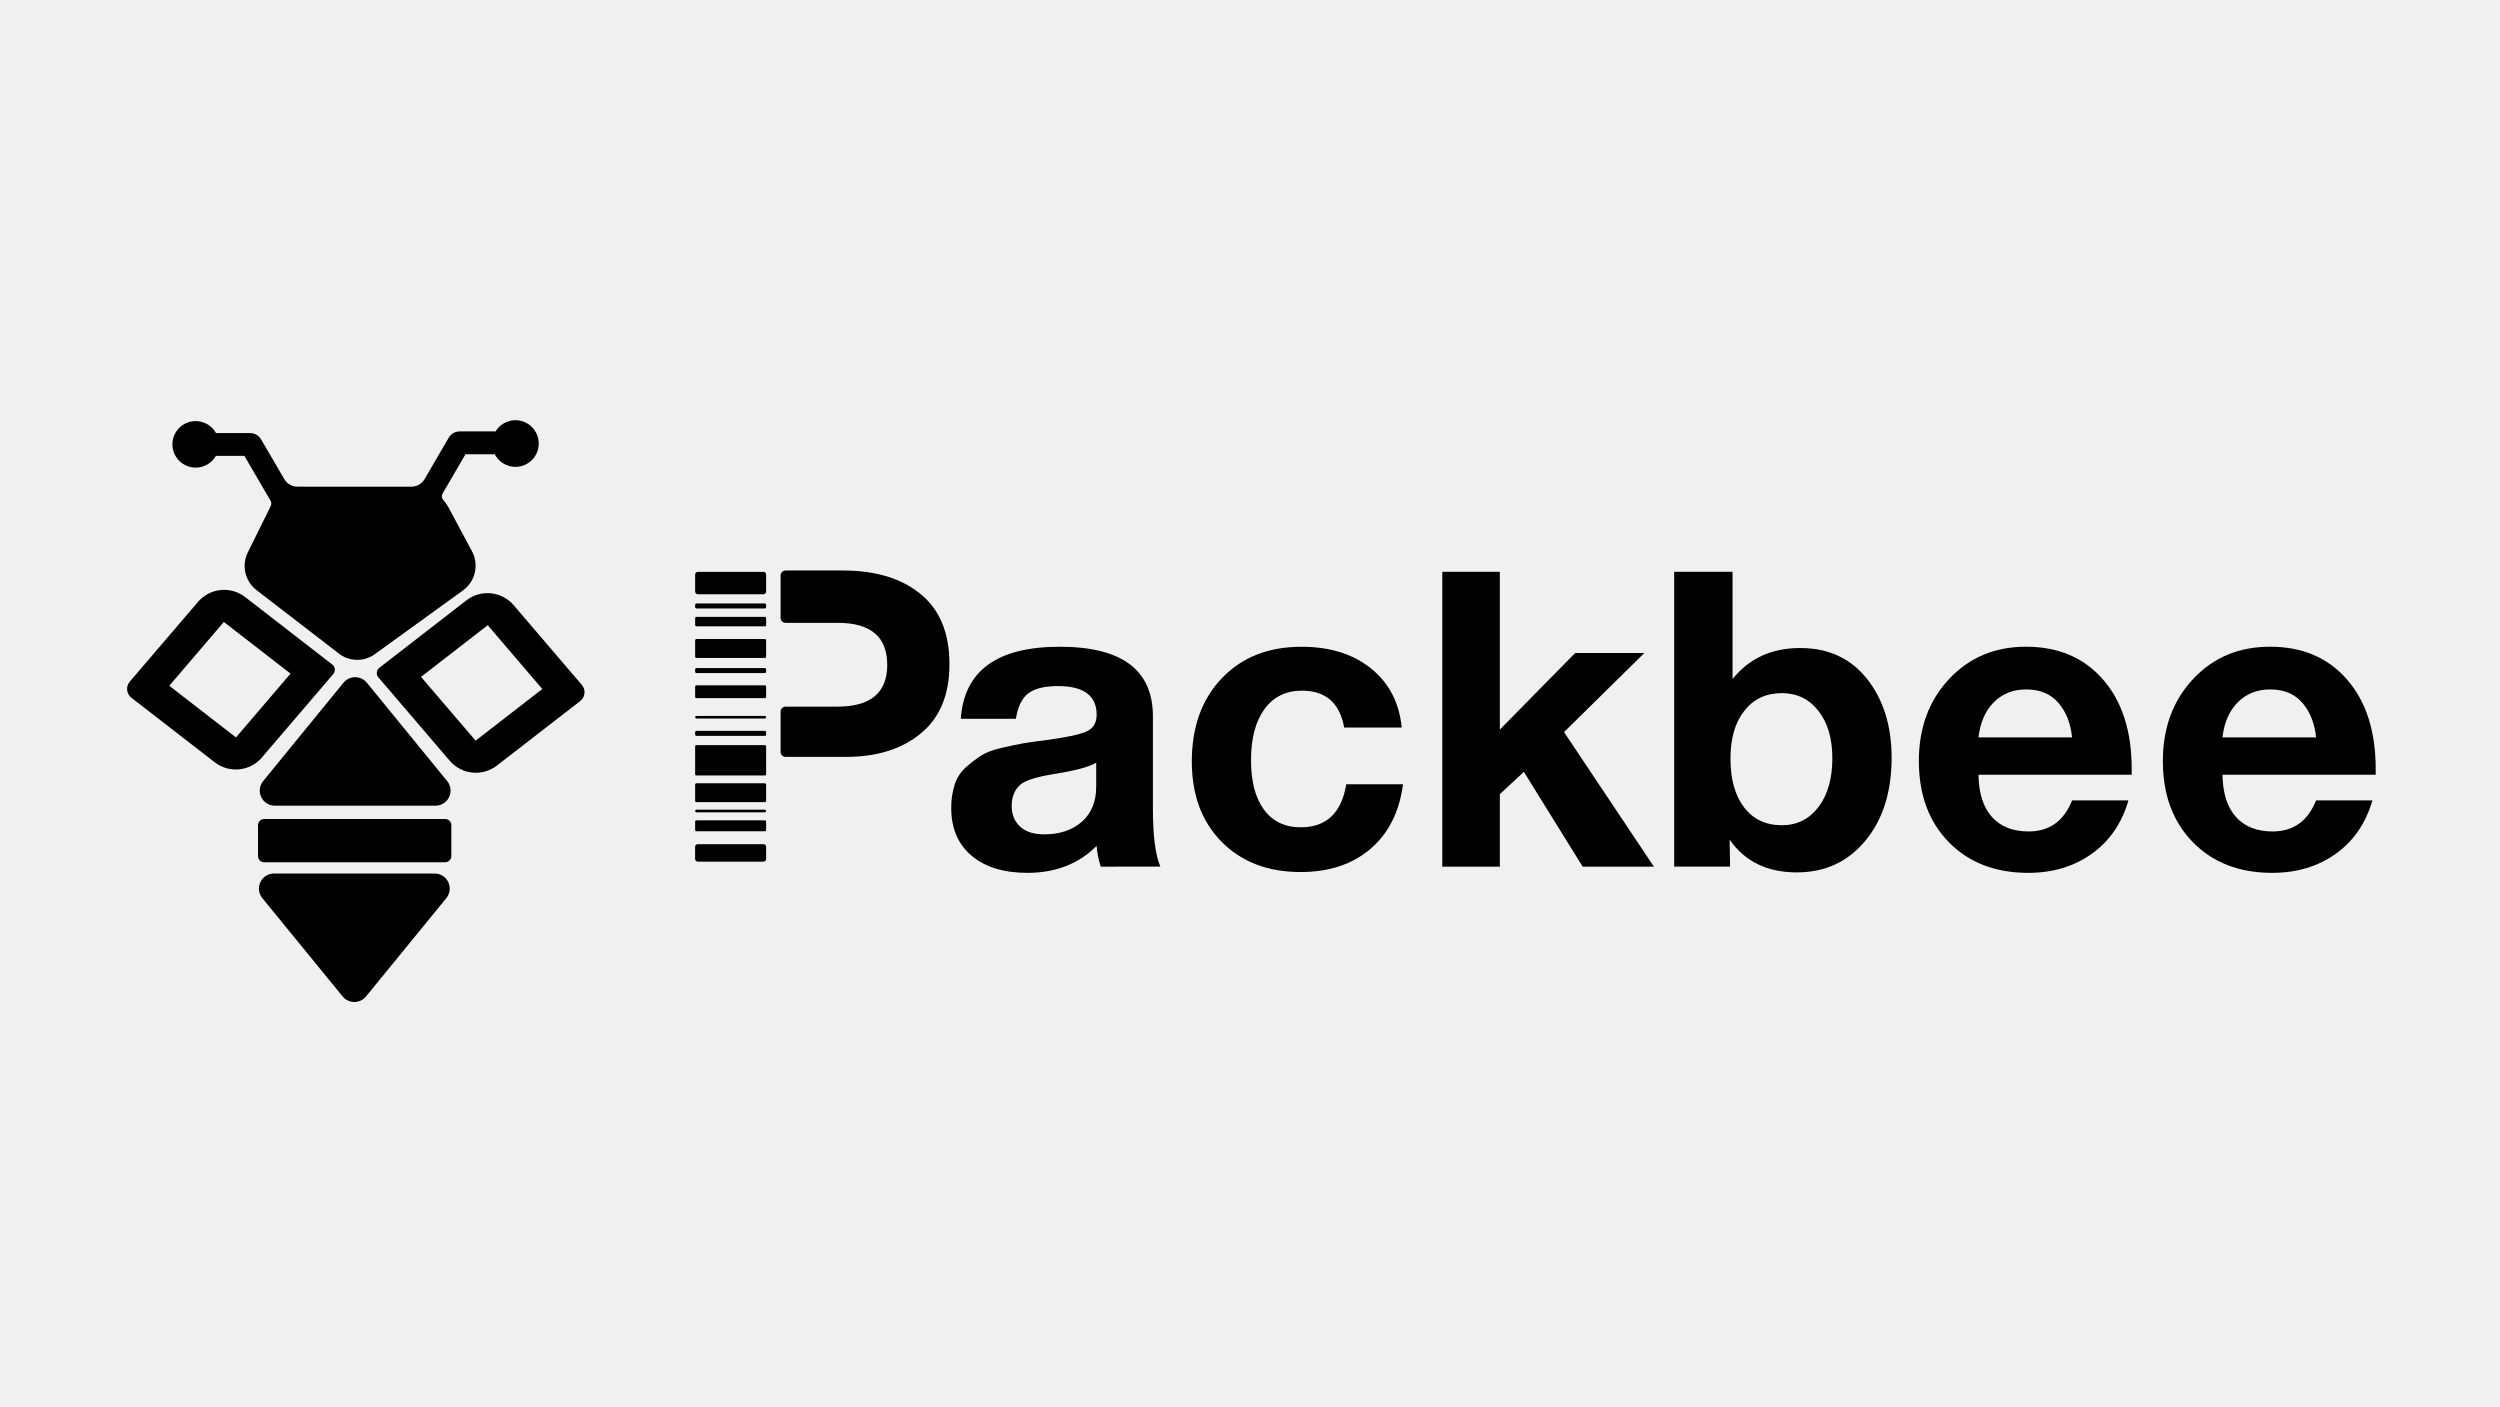
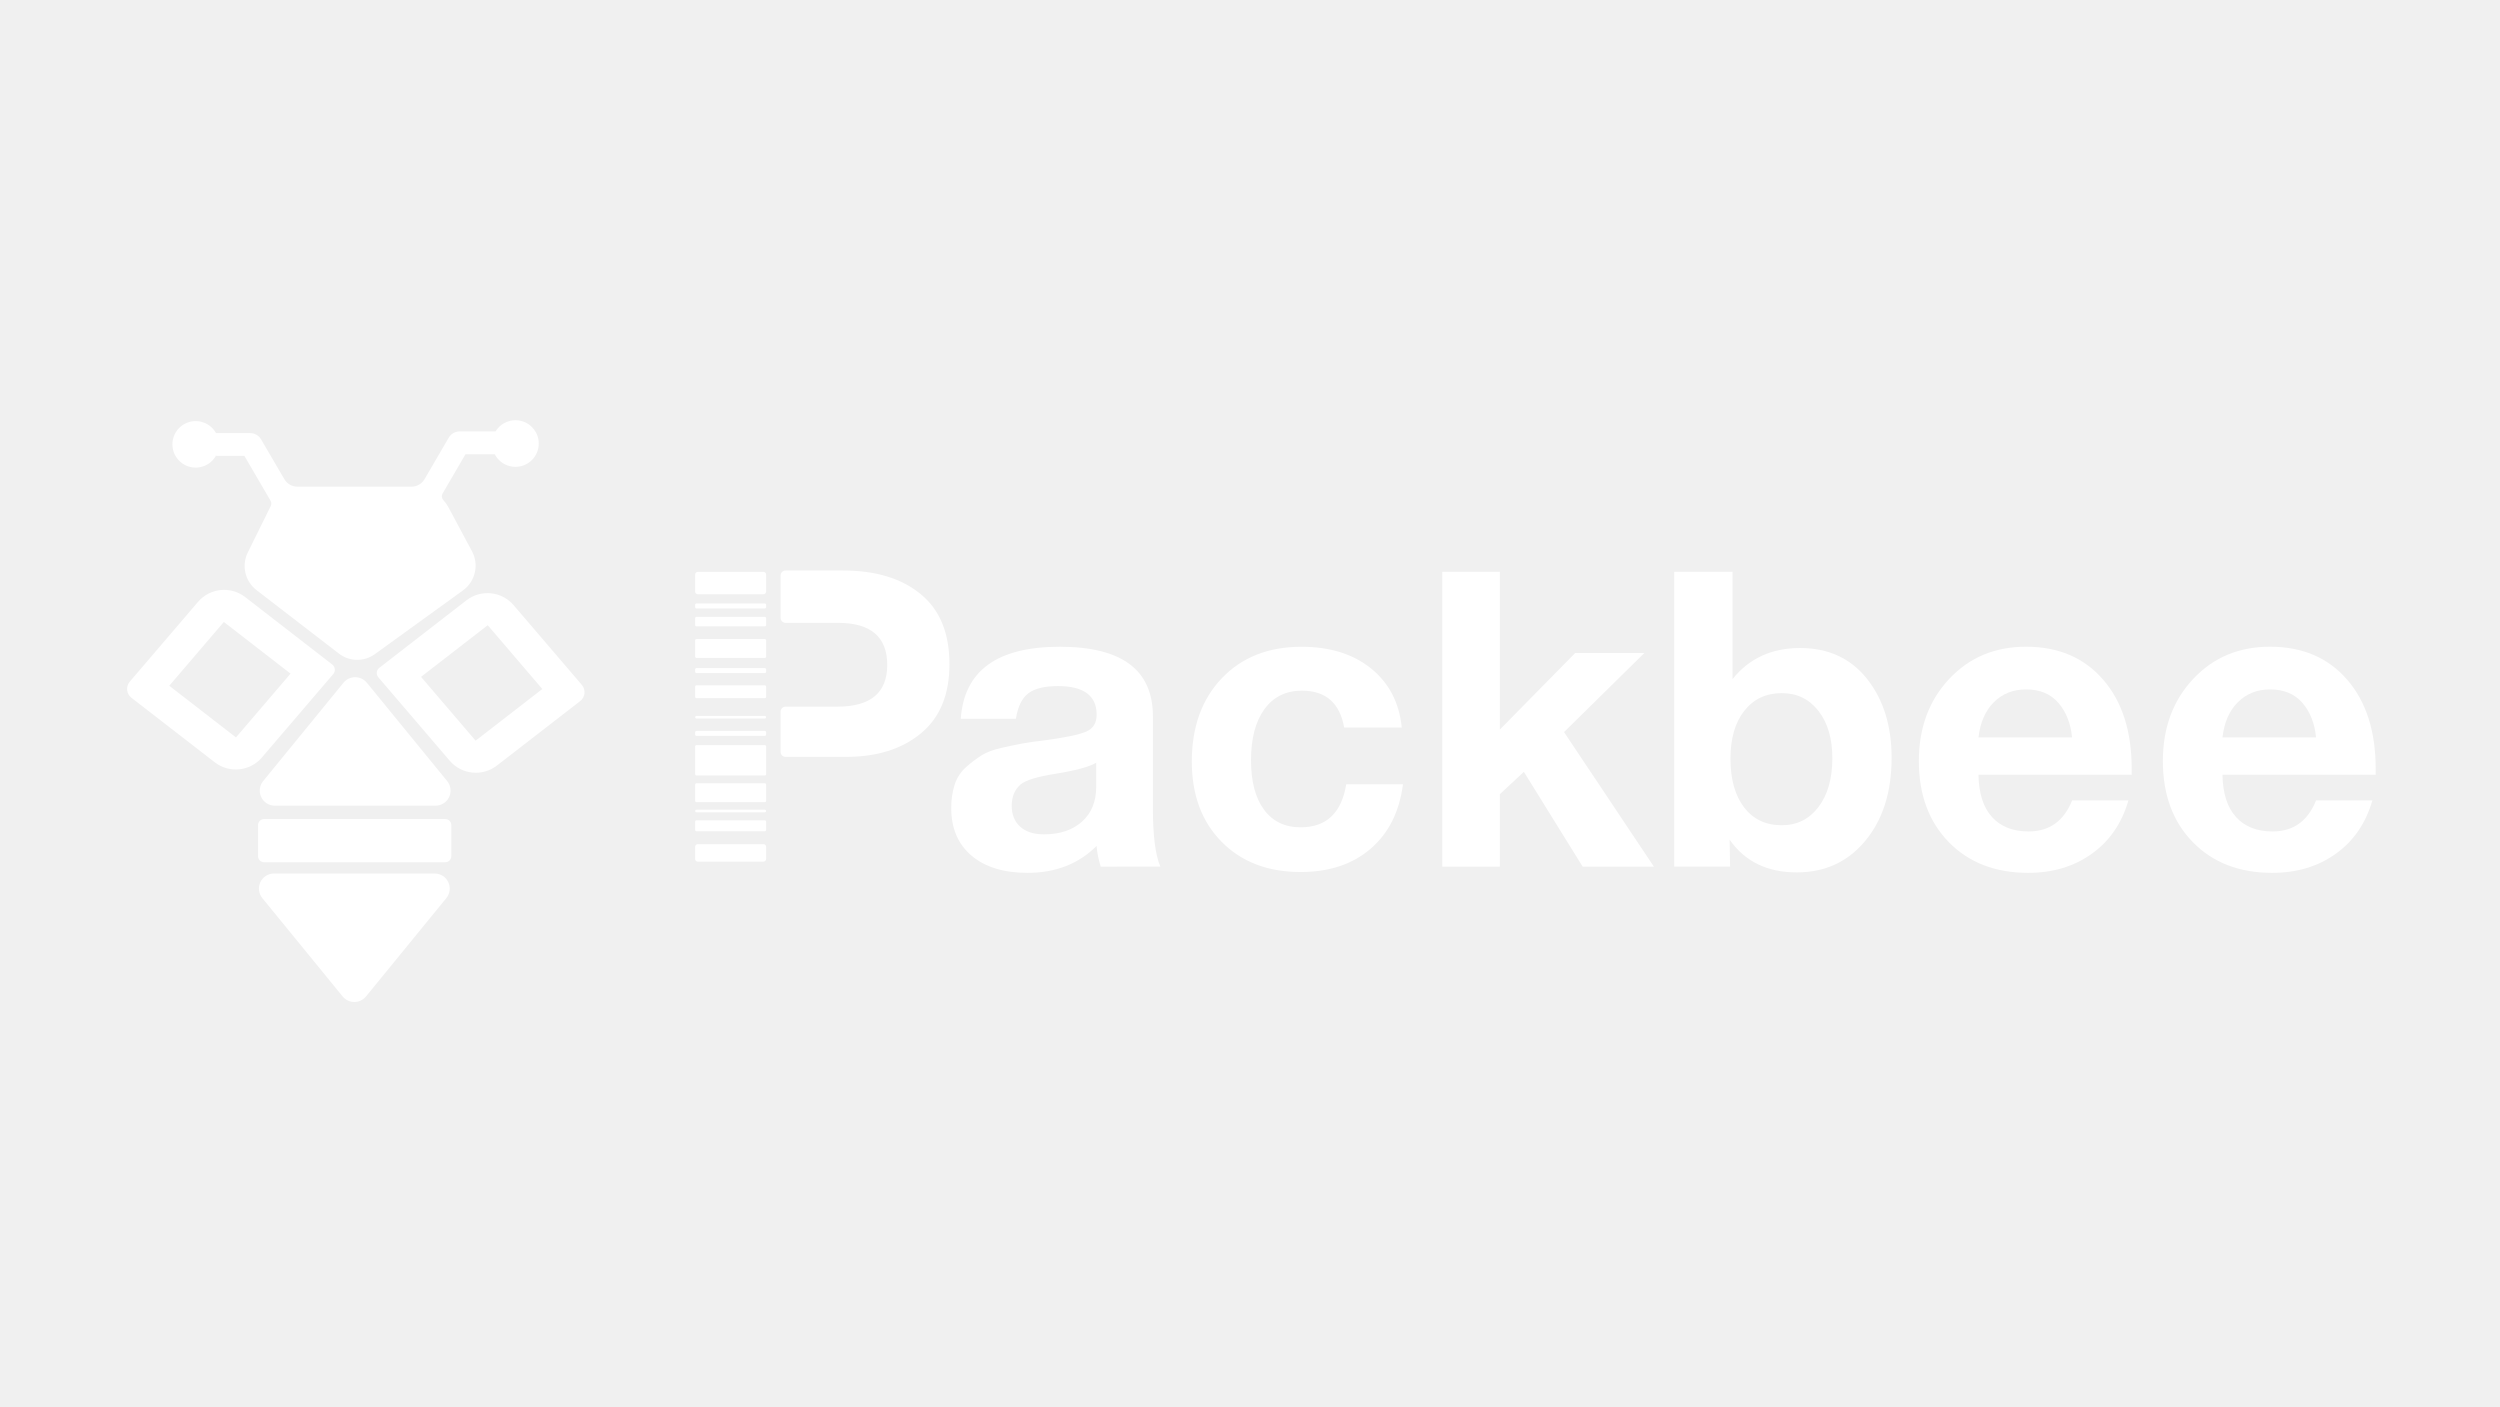
- <svg xmlns="http://www.w3.org/2000/svg" id="Ebene_1" data-name="Ebene 1" viewBox="0 0 1920 1080">
+ <svg xmlns="http://www.w3.org/2000/svg" id="Ebene_1" data-name="Ebene 1" viewBox="0 0 1920 1080" fill="white">
  <path d="M201.13,581.74l41.92-49,12.89-15.06a5.08,5.08,0,0,0-.75-7.31l-66.9-51.82a26.4,26.4,0,0,0-36.23,3.71h0l-41.92,49L99.67,523.49a8.61,8.61,0,0,0,1.27,12.41l64,49.55a26.41,26.41,0,0,0,36.23-3.71ZM130,526.66l41.91-49,51.22,39.68-41.91,49Z" />
  <path d="M345.38,584.23a26.4,26.4,0,0,0,36.24,3.71l64-49.54A8.62,8.62,0,0,0,446.85,526l-10.47-12.24-41.92-49h0a26.42,26.42,0,0,0-36.24-3.71l-66.89,51.82a5.08,5.08,0,0,0-.75,7.32l12.89,15.06,41.91,49Zm19.89-15.4-41.92-49,51.23-39.67,41.91,49Z" />
  <path d="M263.79,524.35,202.1,599.87a11.57,11.57,0,0,0,9,18.89H334.43a11.57,11.57,0,0,0,9-18.89l-61.68-75.52A11.58,11.58,0,0,0,263.79,524.35Z" />
  <path d="M263.14,765.27l-61.68-75.52a11.57,11.57,0,0,1,9-18.89H333.78a11.57,11.57,0,0,1,9,18.89l-61.68,75.52A11.58,11.58,0,0,1,263.14,765.27Z" />
  <rect x="198.17" y="629" width="148.45" height="33.21" rx="4.7" />
  <path d="M166.13,349.47c-.11.21-.22.41-.34.61h-.66c.1-.2.2-.4.29-.61Z" />
  <path d="M166.13,349.47c-.11.21-.22.41-.34.61h-.66c.1-.2.2-.4.29-.61Z" />
  <path d="M413.75,340.64A17.87,17.87,0,0,1,380,348.87H357.49L339.92,379a4.25,4.25,0,0,0,.51,5,26.83,26.83,0,0,1,3.95,5.55l18.13,33.86a23.42,23.42,0,0,1-6.92,30l-67.75,49a23,23,0,0,1-27.51-.42L197,453.21a23.43,23.43,0,0,1-6.69-28.94l17.6-35.59a0,0,0,0,1,0,0,4.35,4.35,0,0,0-.11-4.1l-20.11-34.47H165.79c.12-.2.23-.4.34-.61h-.71c-.09.21-.19.41-.29.61h.66a17.86,17.86,0,1,1-.24-18.1c.12.2.24.4.34.6h26.22a9.75,9.75,0,0,1,8.41,4.84L218.38,368a11.67,11.67,0,0,0,10.08,5.78H316A11.65,11.65,0,0,0,326.05,368l18.57-31.84a9.75,9.75,0,0,1,8.42-4.83H380.6a17.87,17.87,0,0,1,33.15,9.27Z" />
  <line x1="275.97" y1="485.61" x2="275.54" y2="485.27" />
  <line x1="275.54" y1="485.27" x2="275.1" y2="485.61" />
  <path d="M845.36,665.58a70.39,70.39,0,0,1-3.18-15.9q-20.67,20.67-53.1,20.67-27.35,0-42.93-13.2t-15.59-36.4a57.08,57.08,0,0,1,2.71-18.45,30.41,30.41,0,0,1,8.9-13.36,95.39,95.39,0,0,1,11.77-8.9q5.56-3.49,15.42-5.72t15.9-3.34q6-1.11,16.85-2.39,23.85-3.18,32-6.68t8.11-13q0-21.95-29.58-22-15.58,0-22.9,5.57t-9.54,19.56H737.88q3.81-55.33,76-55.34,71.55,0,71.55,53.43v70.91q0,31.17,5.73,44.52Zm-35.3-71.23q-20,3.18-26.07,7.95-7,6-7,16.54,0,10.17,6.52,16.06t18.29,5.88q18.12,0,29.09-9.7t11-26.87V585.77Q833.91,590.53,810.06,594.35Z" />
  <path d="M1052.53,651.91q-20.83,17.8-53.59,17.81-37.83,0-60.73-23.22t-22.9-61.69q0-39.75,23.05-63.92t61.22-24.17q32.76,0,53.42,16.7t23.54,45.31h-44.21q-5.08-28.29-32.43-28.3-18.45,0-28.78,14.15t-10.34,39.28q0,24.48,10,38t28.14,13.51q29.58,0,35-33.07h43.57Q1073.37,634.1,1052.53,651.91Z" />
  <path d="M1201.18,562.23l69,103.35h-54.7l-45.15-72.82-18.45,17.17v55.65h-44.2V439.16h44.2V560.32l57.88-58.83h53.11Z" />
  <path d="M1330.6,521.53q19.08-23.85,51.83-23.85T1434,521.53q18.77,23.85,18.76,60.42,0,39.43-20.19,63.76T1379.89,670q-34,0-51.52-25.12l.32,20.67h-42.93V439.16h44.84Zm9.06,24.33Q1329,559.36,1329,582.58q0,23.85,10.5,37.53t28.94,13.67q17.49,0,28.14-14t10.66-37.52q0-22.59-10.66-36.26t-28.14-13.67Q1350.3,532.34,1339.66,545.86Z" />
  <path d="M1606.45,655.72q-20.51,14.64-48.81,14.63-37.85,0-60.9-23.53t-23.06-62.33q0-38.16,23.22-63t59.15-24.81q37.2,0,59.15,25.28t21.94,68.53V595H1519.48q.32,21.3,10.33,32.43T1558,638.55q23.85,0,33.39-23.85h43.25Q1627,641.1,1606.45,655.72Zm-25.6-115.91q-8.89-10.34-24.8-10.33-15,0-24.81,9.86t-11.76,27h71.86Q1589.75,550.14,1580.85,539.81Z" />
  <path d="M1793.84,655.72q-20.5,14.64-48.81,14.63-37.85,0-60.89-23.53t-23.06-62.33q0-38.16,23.21-63t59.15-24.81q37.21,0,59.15,25.28t21.94,68.53V595H1706.87q.32,21.3,10.34,32.43t28.14,11.13q23.85,0,33.39-23.85H1822Q1814.36,641.1,1793.84,655.72Zm-25.59-115.91q-8.91-10.34-24.81-10.33-14.94,0-24.8,9.86t-11.77,27h71.87Q1777.15,550.14,1768.25,539.81Z" />
  <rect x="533.87" y="439.17" width="54.51" height="17.21" rx="2.05" />
  <rect x="533.87" y="526.33" width="54.51" height="9.86" rx="1.02" />
  <path d="M534.89,551.82h52.46a1,1,0,1,0,0-2H534.89a1,1,0,1,0,0,2Z" />
  <path d="M534.89,623.85h52.46a1,1,0,0,0,0-2H534.89a1,1,0,0,0,0,2Z" />
  <rect x="533.87" y="572.25" width="54.51" height="23.33" rx="1.02" />
  <rect x="533.87" y="601.53" width="54.51" height="14.53" rx="1.02" />
  <rect x="533.87" y="490.77" width="54.51" height="14.53" rx="1.02" />
  <rect x="533.87" y="630" width="54.51" height="8.41" rx="1.02" />
  <path d="M586.32,661.74H535.91a2.08,2.08,0,0,1-2.06-2.06v-9.3a2,2,0,0,1,2.06-2.06h50.41a2,2,0,0,1,2.06,2.06v9.3A2.08,2.08,0,0,1,586.32,661.74Z" />
  <rect x="533.87" y="463.48" width="54.51" height="3.82" rx="1.02" />
  <rect x="533.87" y="513.09" width="54.51" height="3.82" rx="1.02" />
  <rect x="533.87" y="561.33" width="54.51" height="3.82" rx="1.02" />
  <rect x="533.87" y="473.77" width="54.51" height="7.27" rx="1.02" />
  <path d="M707,456.22q-22.07-18.12-59.78-18.08H603.3a3.79,3.79,0,0,0-3.79,3.79v32.62a3.79,3.79,0,0,0,3.79,3.79h40.16q37.93,0,37.94,32.32,0,32.05-38.32,32.05H603.3a3.79,3.79,0,0,0-3.79,3.78v31a3.79,3.79,0,0,0,3.79,3.79h46.43q35.57,0,57.44-18,22.07-18.14,22-53.22C729.19,486.21,721.79,468.31,707,456.22Z" />
</svg>
